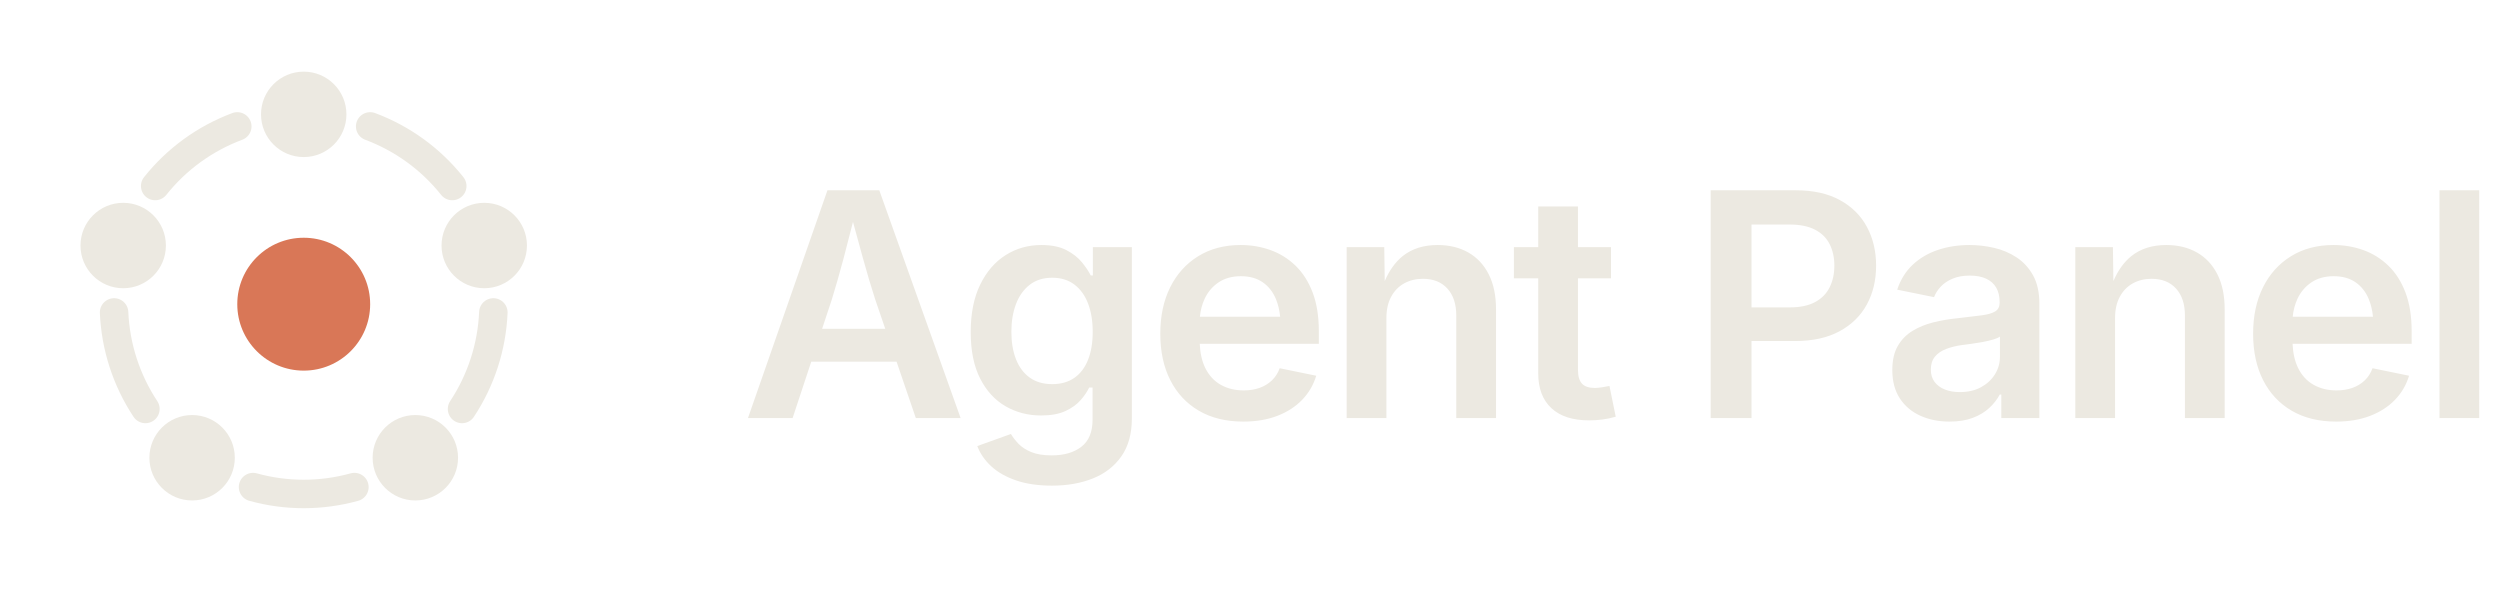
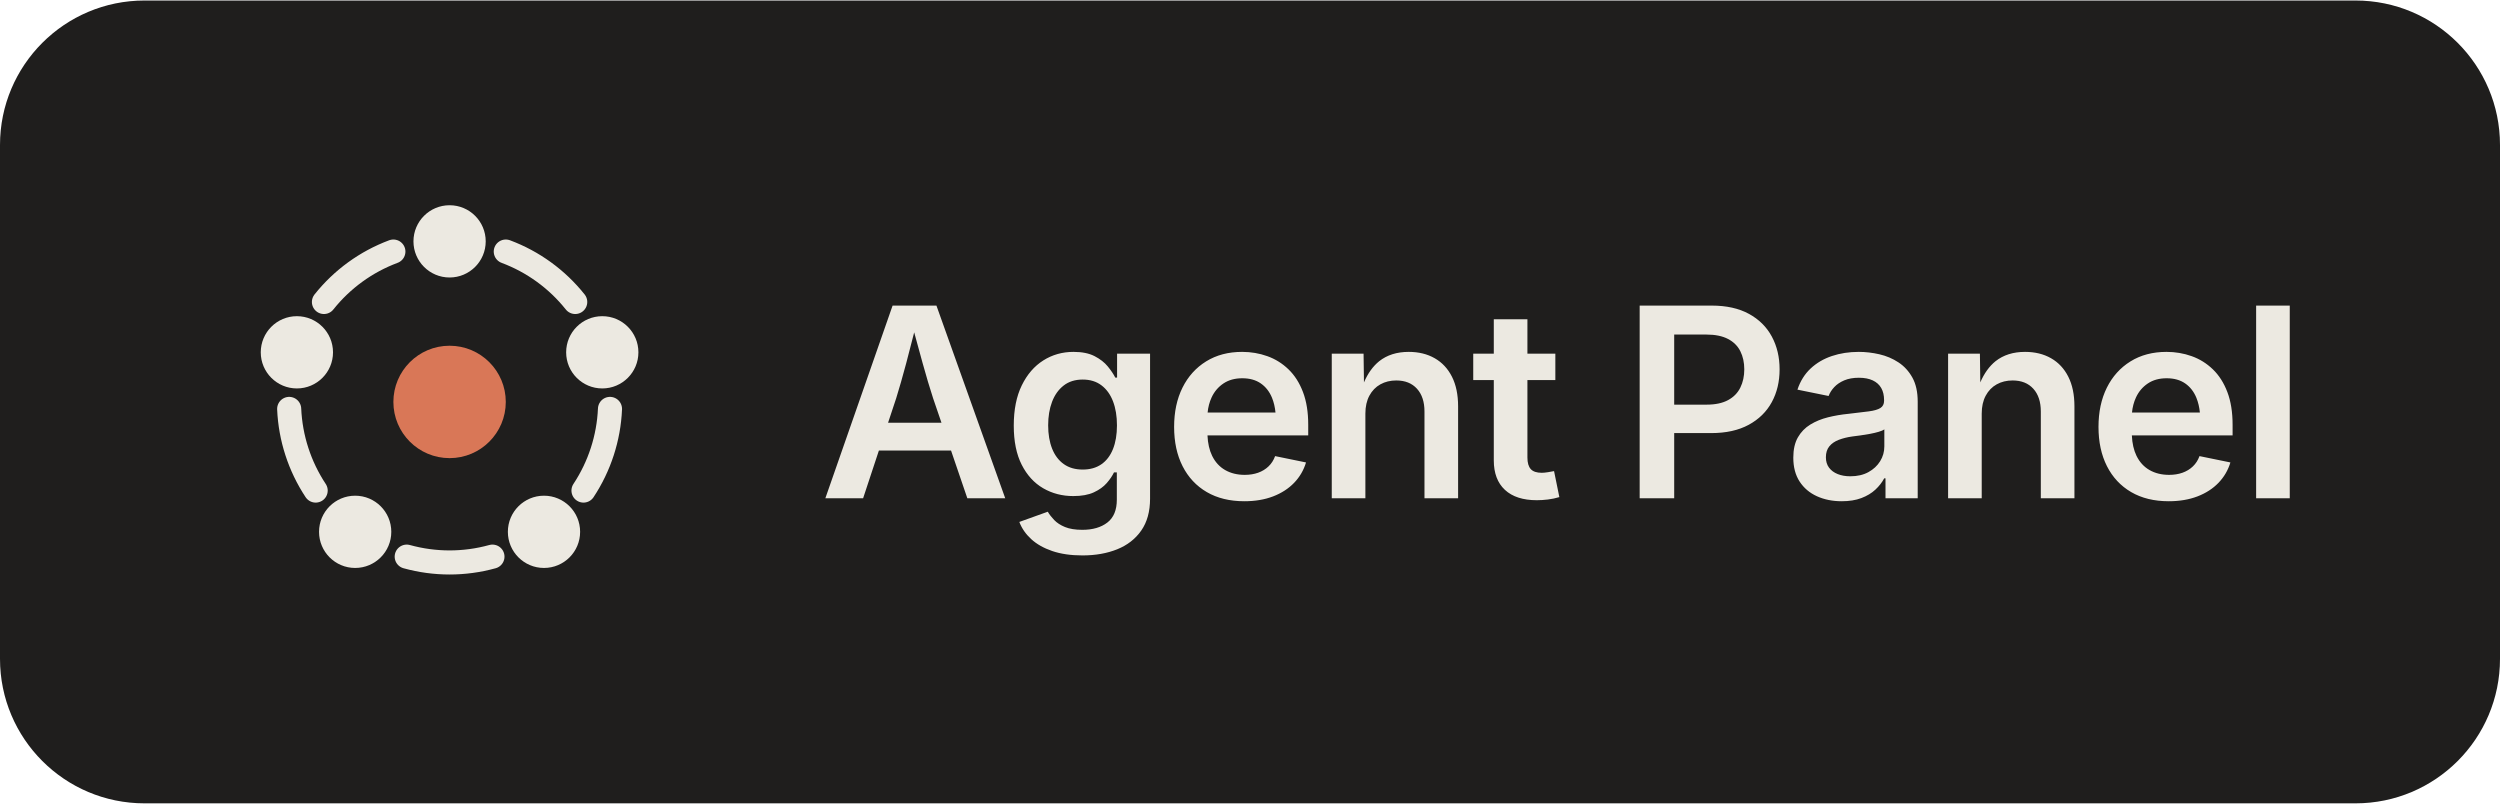
- <svg xmlns="http://www.w3.org/2000/svg" viewBox="0 0 263.4 64.0" width="263" height="64">
+ <svg xmlns="http://www.w3.org/2000/svg" viewBox="-24 -18 311.4 100" width="311" height="100">
+   <rect x="-24" y="-18" width="311.4" height="100" rx="18" fill="#1F1E1D" />
  <path d="M39.00 13.27 A20 20 0 0 1 47.65 19.55 M51.98 32.87 A20 20 0 0 1 48.68 43.04 M37.34 51.27 A20 20 0 0 1 26.66 51.27 M15.32 43.04 A20 20 0 0 1 12.02 32.87 M16.35 19.55 A20 20 0 0 1 25.00 13.27" fill="none" stroke="#ECE9E1" stroke-width="3" stroke-linecap="round" />
  <circle cx="32.00" cy="12.00" r="4.5" fill="#ECE9E1" />
  <circle cx="51.02" cy="25.82" r="4.5" fill="#ECE9E1" />
  <circle cx="43.76" cy="48.18" r="4.5" fill="#ECE9E1" />
  <circle cx="20.24" cy="48.18" r="4.5" fill="#ECE9E1" />
  <circle cx="12.98" cy="25.82" r="4.5" fill="#ECE9E1" />
  <circle cx="32" cy="32" r="7" fill="#D97757" />
  <path transform="translate(78 44.00)" d="M0.805 0.0 9.181 -24H14.642L23.211 0.0H18.491L16.462 -5.944H7.474L5.509 0.0ZM15.27 -9.407 14.223 -12.467Q13.595 -14.4 12.918 -16.848Q12.435 -18.588 11.871 -20.666Q11.34 -18.556 10.872 -16.8Q10.212 -14.336 9.632 -12.467L8.617 -9.407Z M32.827 7.119Q30.669 7.119 29.066 6.572Q27.464 6.024 26.441 5.082Q25.418 4.14 24.967 2.948L28.511 1.675Q28.801 2.174 29.308 2.706Q29.815 3.238 30.661 3.584Q31.507 3.93 32.811 3.93Q34.76 3.93 35.936 3.02Q37.112 2.11 37.112 0.177V-3.221H36.758Q36.452 -2.577 35.856 -1.893Q35.26 -1.208 34.253 -0.741Q33.246 -0.274 31.684 -0.274Q29.622 -0.274 27.939 -1.248Q26.256 -2.223 25.265 -4.172Q24.274 -6.121 24.274 -9.052Q24.274 -12.016 25.273 -14.062Q26.272 -16.107 27.955 -17.17Q29.638 -18.234 31.716 -18.234Q33.311 -18.234 34.342 -17.702Q35.372 -17.17 35.985 -16.421Q36.597 -15.672 36.919 -15.028H37.144V-18.008H41.252V0.048Q41.252 2.448 40.156 4.019Q39.061 5.589 37.16 6.354Q35.26 7.119 32.827 7.119ZM32.86 -3.576Q34.229 -3.576 35.179 -4.228Q36.13 -4.881 36.629 -6.121Q37.128 -7.361 37.128 -9.085Q37.128 -10.792 36.637 -12.072Q36.146 -13.353 35.195 -14.07Q34.245 -14.787 32.86 -14.787Q31.442 -14.787 30.484 -14.038Q29.525 -13.289 29.042 -12.008Q28.559 -10.728 28.559 -9.085Q28.559 -7.426 29.05 -6.185Q29.542 -4.945 30.5 -4.26Q31.458 -3.576 32.86 -3.576Z M52.995 0.37Q50.272 0.37 48.315 -0.773Q46.358 -1.917 45.303 -3.995Q44.248 -6.072 44.248 -8.891Q44.248 -11.678 45.287 -13.772Q46.326 -15.866 48.235 -17.05Q50.144 -18.234 52.721 -18.234Q54.364 -18.234 55.854 -17.702Q57.344 -17.17 58.495 -16.059Q59.647 -14.948 60.299 -13.232Q60.952 -11.517 60.952 -9.149V-7.828H48.404Q48.468 -6.346 48.984 -5.283Q49.564 -4.107 50.611 -3.511Q51.658 -2.915 53.043 -2.915Q53.961 -2.915 54.71 -3.181Q55.459 -3.447 56.007 -3.97Q56.554 -4.494 56.828 -5.251L60.678 -4.462Q60.243 -3.012 59.196 -1.925Q58.149 -0.838 56.578 -0.234Q55.008 0.37 52.995 0.37ZM48.42 -10.679H56.876Q56.78 -11.678 56.442 -12.515Q55.974 -13.659 55.048 -14.303Q54.122 -14.948 52.737 -14.948Q51.352 -14.948 50.385 -14.295Q49.419 -13.643 48.919 -12.564Q48.517 -11.694 48.42 -10.679Z M68.072 -10.55V0.0H63.884V-18.008H67.846L67.895 -14.432Q68.619 -16.123 69.795 -17.074Q71.261 -18.234 73.468 -18.234Q75.32 -18.234 76.705 -17.444Q78.091 -16.655 78.856 -15.141Q79.621 -13.627 79.621 -11.452V0.0H75.433V-10.808Q75.433 -12.612 74.499 -13.643Q73.564 -14.674 71.921 -14.674Q70.81 -14.674 69.94 -14.191Q69.07 -13.707 68.571 -12.781Q68.072 -11.855 68.072 -10.55Z M91.734 -18.008V-14.722H88.255V-5.074Q88.255 -4.091 88.674 -3.632Q89.093 -3.173 90.043 -3.173Q90.333 -3.173 90.808 -3.246Q91.283 -3.318 91.573 -3.383L92.233 -0.145Q91.541 0.064 90.816 0.153Q90.091 0.242 89.431 0.242Q86.837 0.242 85.452 -1.047Q84.067 -2.336 84.067 -4.719V-14.722H81.506V-18.008H84.067V-22.293H88.255V-18.008Z  M102.237 0.0V-24H111.209Q113.964 -24 115.848 -22.969Q117.733 -21.938 118.699 -20.142Q119.666 -18.346 119.666 -16.059Q119.666 -13.756 118.691 -11.968Q117.717 -10.18 115.816 -9.149Q113.915 -8.118 111.145 -8.118H106.538V0.0ZM106.538 -11.662H110.581Q112.208 -11.662 113.247 -12.226Q114.286 -12.789 114.777 -13.788Q115.268 -14.787 115.268 -16.059Q115.268 -17.332 114.777 -18.314Q114.286 -19.297 113.239 -19.844Q112.192 -20.392 110.549 -20.392H106.538Z M127.398 0.37Q125.69 0.37 124.321 -0.25Q122.952 -0.87 122.163 -2.078Q121.374 -3.286 121.374 -5.058Q121.374 -6.588 121.945 -7.587Q122.517 -8.585 123.492 -9.181Q124.466 -9.777 125.69 -10.083Q126.915 -10.389 128.235 -10.518Q129.798 -10.695 130.78 -10.824Q131.763 -10.953 132.222 -11.243Q132.681 -11.533 132.681 -12.145V-12.226Q132.681 -13.111 132.327 -13.732Q131.972 -14.352 131.272 -14.682Q130.571 -15.012 129.54 -15.012Q128.493 -15.012 127.728 -14.69Q126.963 -14.368 126.48 -13.852Q125.996 -13.337 125.771 -12.741L121.889 -13.53Q122.421 -15.125 123.532 -16.164Q124.643 -17.203 126.182 -17.718Q127.72 -18.234 129.524 -18.234Q130.796 -18.234 132.093 -17.936Q133.39 -17.638 134.469 -16.929Q135.548 -16.22 136.209 -15.028Q136.869 -13.836 136.869 -12.032V0.0H132.858V-2.481H132.697Q132.294 -1.723 131.594 -1.071Q130.893 -0.419 129.854 -0.024Q128.815 0.37 127.398 0.37ZM128.477 -2.738Q129.782 -2.738 130.724 -3.254Q131.666 -3.769 132.19 -4.615Q132.713 -5.46 132.713 -6.459V-8.585Q132.504 -8.424 132.013 -8.279Q131.521 -8.134 130.917 -8.021Q130.313 -7.909 129.725 -7.828Q129.137 -7.748 128.735 -7.699Q127.8 -7.57 127.043 -7.281Q126.286 -6.991 125.86 -6.467Q125.433 -5.944 125.433 -5.106Q125.433 -4.333 125.827 -3.809Q126.222 -3.286 126.907 -3.012Q127.591 -2.738 128.477 -2.738Z M144.843 -10.55V0.0H140.655V-18.008H144.617L144.666 -14.432Q145.39 -16.123 146.566 -17.074Q148.032 -18.234 150.239 -18.234Q152.091 -18.234 153.476 -17.444Q154.862 -16.655 155.627 -15.141Q156.392 -13.627 156.392 -11.452V0.0H152.204V-10.808Q152.204 -12.612 151.27 -13.643Q150.335 -14.674 148.692 -14.674Q147.581 -14.674 146.711 -14.191Q145.841 -13.707 145.342 -12.781Q144.843 -11.855 144.843 -10.55Z M168.135 0.37Q165.413 0.37 163.455 -0.773Q161.498 -1.917 160.443 -3.995Q159.388 -6.072 159.388 -8.891Q159.388 -11.678 160.427 -13.772Q161.466 -15.866 163.375 -17.05Q165.284 -18.234 167.861 -18.234Q169.504 -18.234 170.994 -17.702Q172.484 -17.17 173.635 -16.059Q174.787 -14.948 175.439 -13.232Q176.092 -11.517 176.092 -9.149V-7.828H163.544Q163.608 -6.346 164.124 -5.283Q164.704 -4.107 165.751 -3.511Q166.798 -2.915 168.183 -2.915Q169.101 -2.915 169.85 -3.181Q170.599 -3.447 171.147 -3.97Q171.694 -4.494 171.968 -5.251L175.818 -4.462Q175.383 -3.012 174.336 -1.925Q173.289 -0.838 171.719 -0.234Q170.148 0.37 168.135 0.37ZM163.56 -10.679H172.017Q171.92 -11.678 171.582 -12.515Q171.115 -13.659 170.188 -14.303Q169.262 -14.948 167.877 -14.948Q166.492 -14.948 165.525 -14.295Q164.559 -13.643 164.059 -12.564Q163.657 -11.694 163.56 -10.679Z M183.212 -24V0.0H179.024V-24Z" fill="#ECE9E1" />
</svg>
